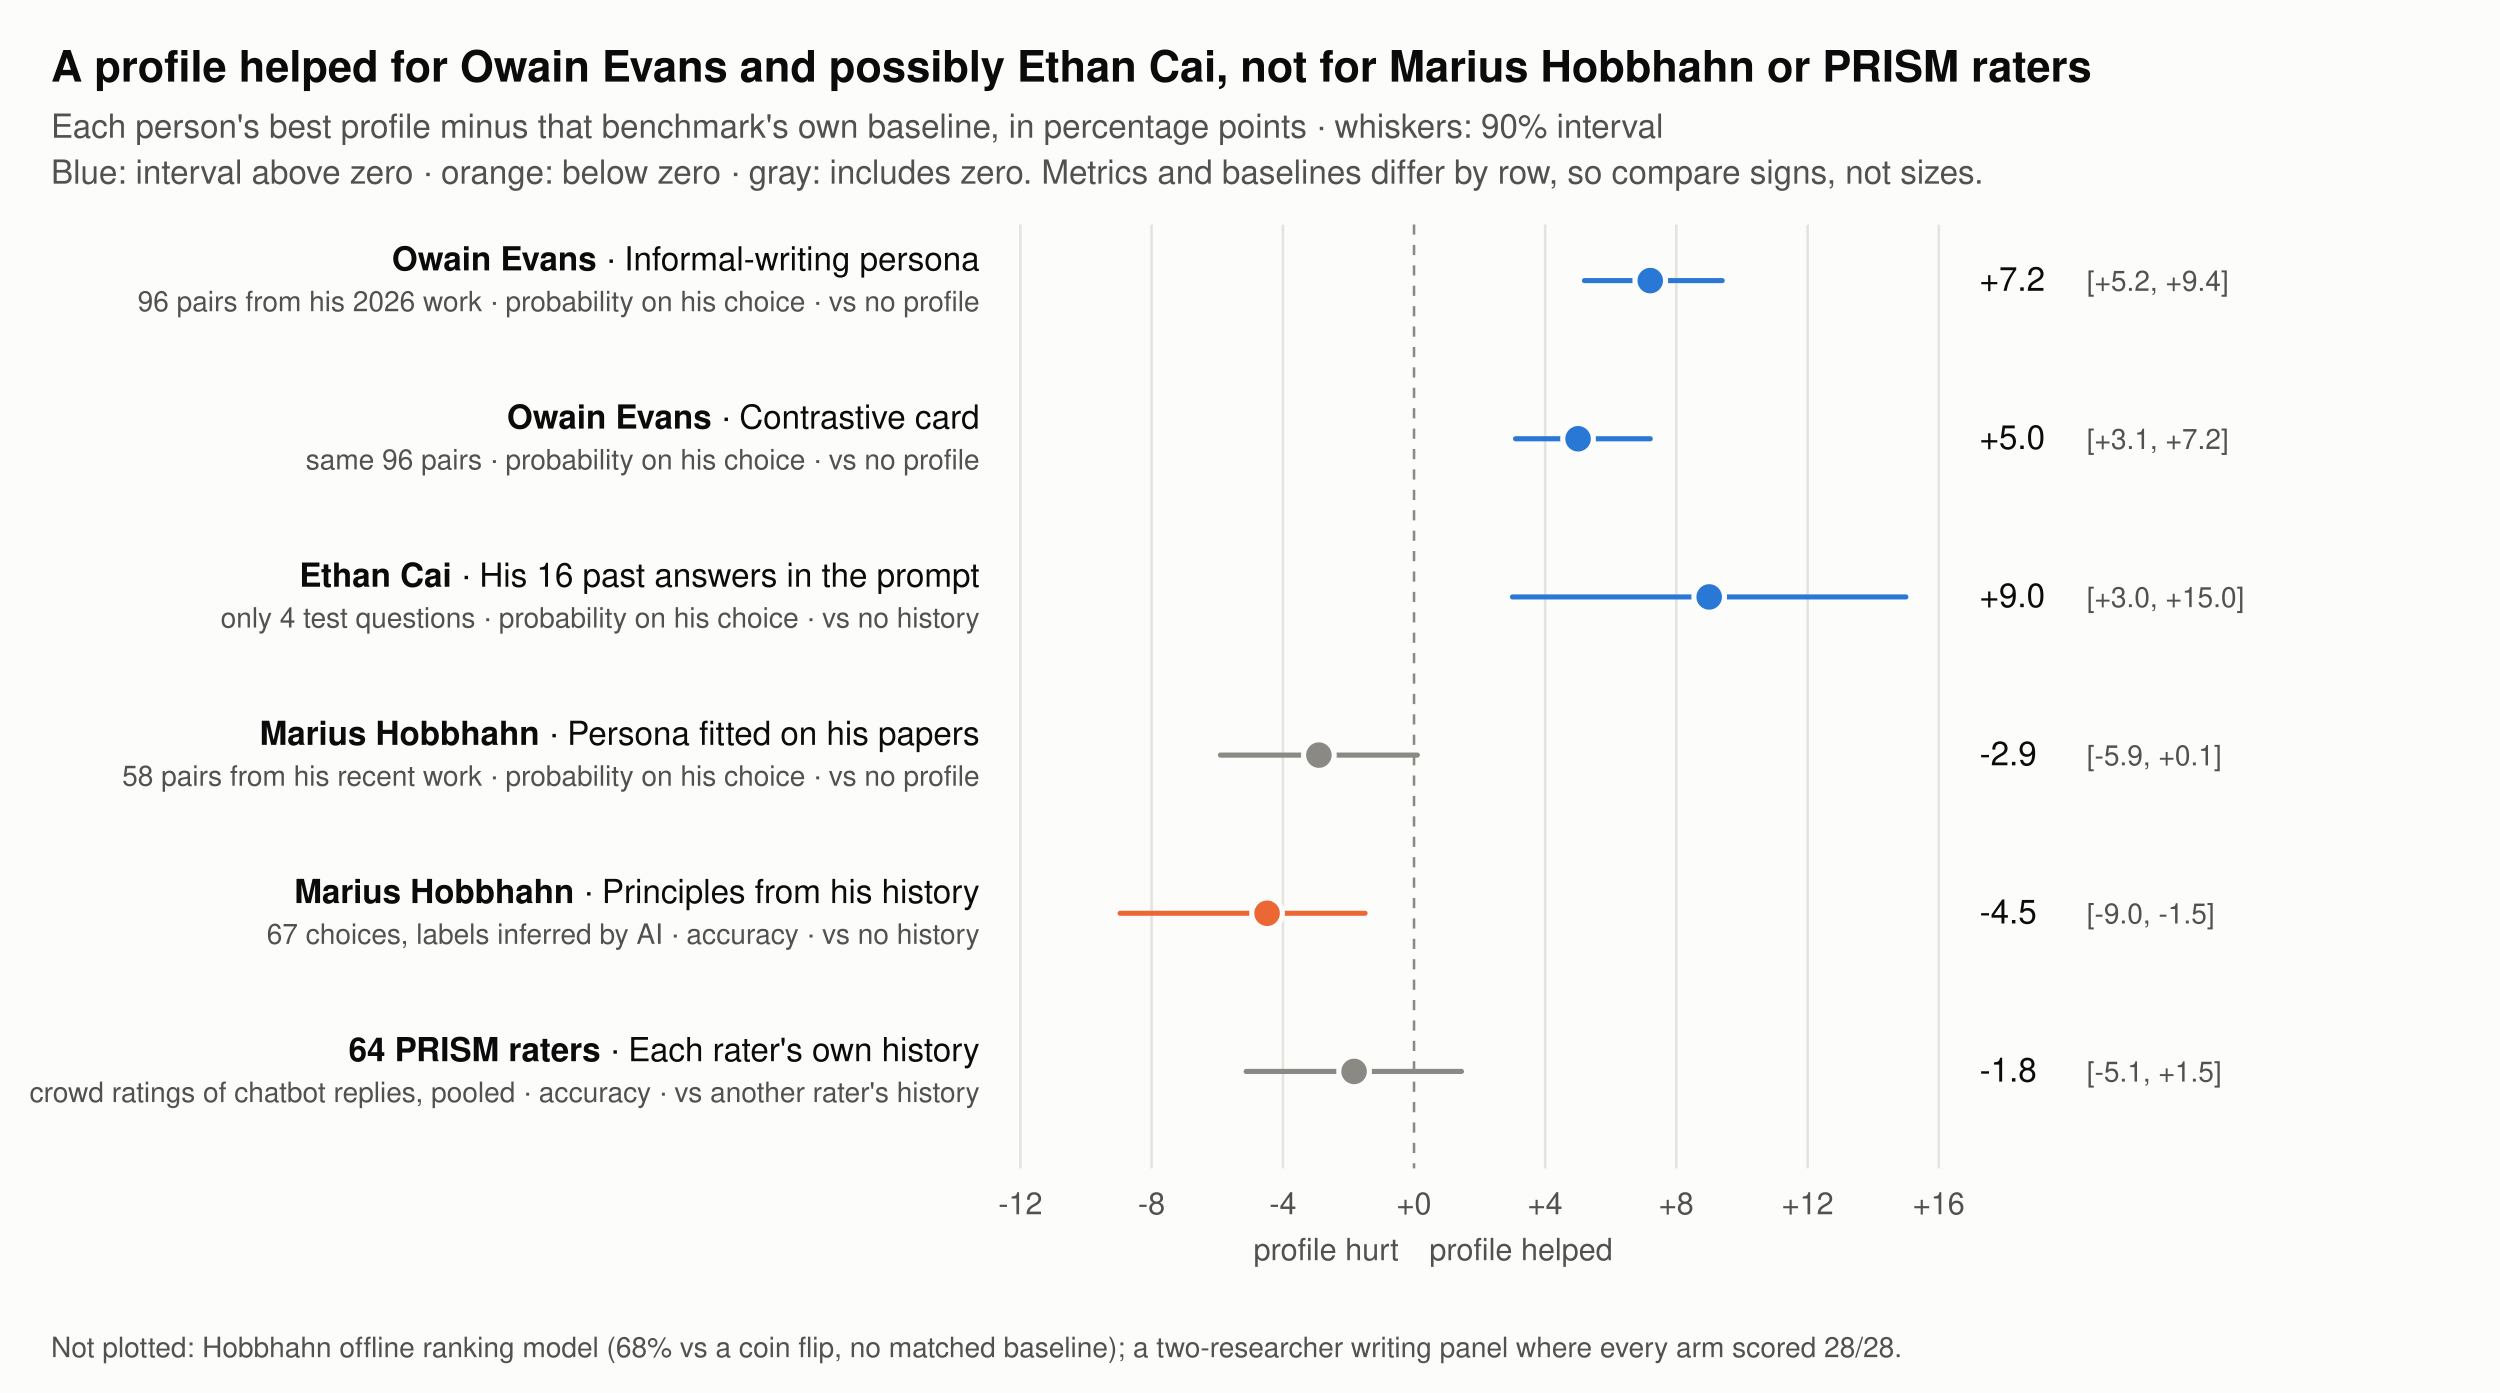
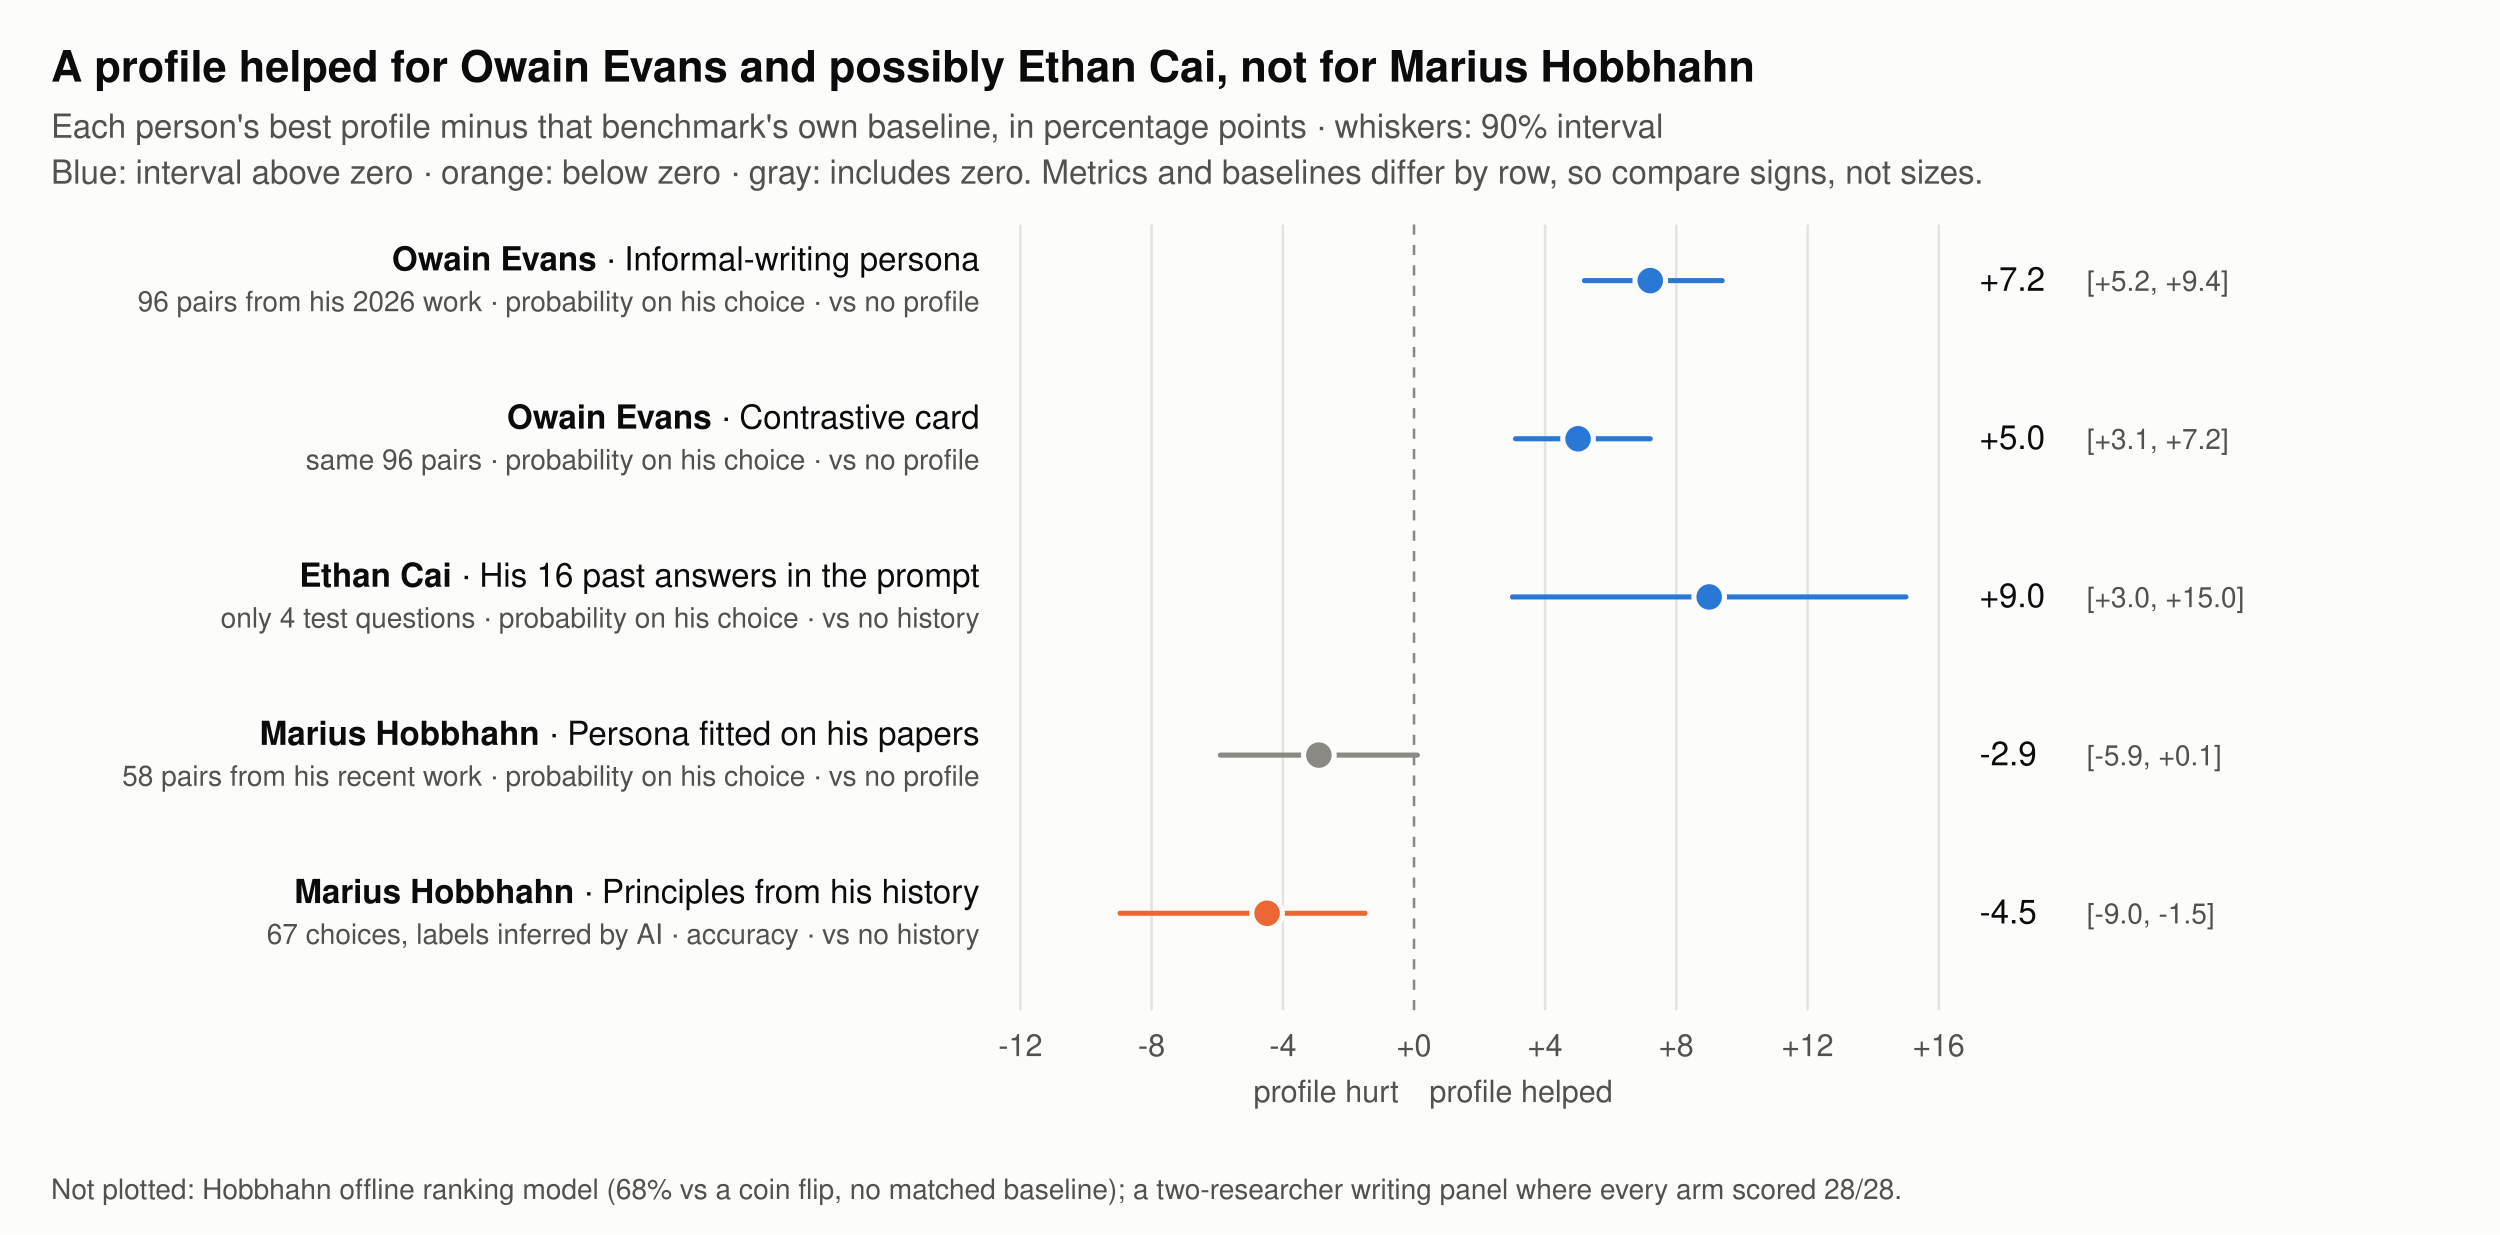
- <svg xmlns="http://www.w3.org/2000/svg" viewBox="0 0 980 546" width="980" height="546" font-family="-apple-system, Segoe UI, Helvetica, Arial, sans-serif">
+ <svg xmlns="http://www.w3.org/2000/svg" viewBox="0 0 980 484" width="980" height="484" font-family="-apple-system, Segoe UI, Helvetica, Arial, sans-serif">
  <style>.bg{fill:#fcfcfb}.t1{fill:#0b0b0b}.t2{fill:#52514e}.grid{stroke:#e4e3df}.ref{stroke:#8a8984}.up{fill:#2a78d6;stroke:#2a78d6}.down{fill:#eb6834;stroke:#eb6834}.flat{fill:#8a8984;stroke:#8a8984}.ring{stroke:#fcfcfb}@media (prefers-color-scheme: dark){.bg{fill:#1a1a19}.t1{fill:#f0efec}.t2{fill:#c3c2b7}.grid{stroke:#383835}.up{fill:#3987e5;stroke:#3987e5}.down{fill:#d95926;stroke:#d95926}.ring{stroke:#1a1a19}}</style>
-   <rect class="bg" width="980" height="546" />
-   <text class="t1" x="20" y="32" font-size="17" font-weight="600">A profile helped for Owain Evans and possibly Ethan Cai, not for Marius Hobbhahn or PRISM raters</text>
+   <rect class="bg" width="980" height="484" />
+   <text class="t1" x="20" y="32" font-size="17" font-weight="600">A profile helped for Owain Evans and possibly Ethan Cai, not for Marius Hobbhahn</text>
  <text class="t2" x="20" y="54" font-size="13">Each person's best profile minus that benchmark's own baseline, in percentage points · whiskers: 90% interval</text>
  <text class="t2" x="20" y="72" font-size="13">Blue: interval above zero · orange: below zero · gray: includes zero. Metrics and baselines differ by row, so compare signs, not sizes.</text>
-   <line class="grid" x1="400.0" x2="400.0" y1="88" y2="458" />
-   <text class="t2" x="400.0" y="476" font-size="12" text-anchor="middle">-12</text>
-   <line class="grid" x1="451.4" x2="451.4" y1="88" y2="458" />
-   <text class="t2" x="451.4" y="476" font-size="12" text-anchor="middle">-8</text>
-   <line class="grid" x1="502.9" x2="502.9" y1="88" y2="458" />
-   <text class="t2" x="502.9" y="476" font-size="12" text-anchor="middle">-4</text>
-   <line class="ref" x1="554.3" x2="554.3" y1="88" y2="458" stroke-dasharray="4 4" />
-   <text class="t2" x="554.3" y="476" font-size="12" text-anchor="middle">+0</text>
-   <line class="grid" x1="605.7" x2="605.7" y1="88" y2="458" />
-   <text class="t2" x="605.7" y="476" font-size="12" text-anchor="middle">+4</text>
-   <line class="grid" x1="657.1" x2="657.1" y1="88" y2="458" />
-   <text class="t2" x="657.1" y="476" font-size="12" text-anchor="middle">+8</text>
-   <line class="grid" x1="708.6" x2="708.6" y1="88" y2="458" />
-   <text class="t2" x="708.6" y="476" font-size="12" text-anchor="middle">+12</text>
-   <line class="grid" x1="760.0" x2="760.0" y1="88" y2="458" />
-   <text class="t2" x="760.0" y="476" font-size="12" text-anchor="middle">+16</text>
-   <text class="t2" x="548.3" y="494" font-size="12" text-anchor="end">profile hurt</text>
-   <text class="t2" x="560.3" y="494" font-size="12">profile helped</text>
+   <line class="grid" x1="400.0" x2="400.0" y1="88" y2="396" />
+   <text class="t2" x="400.0" y="414" font-size="12" text-anchor="middle">-12</text>
+   <line class="grid" x1="451.4" x2="451.4" y1="88" y2="396" />
+   <text class="t2" x="451.4" y="414" font-size="12" text-anchor="middle">-8</text>
+   <line class="grid" x1="502.9" x2="502.9" y1="88" y2="396" />
+   <text class="t2" x="502.9" y="414" font-size="12" text-anchor="middle">-4</text>
+   <line class="ref" x1="554.3" x2="554.3" y1="88" y2="396" stroke-dasharray="4 4" />
+   <text class="t2" x="554.3" y="414" font-size="12" text-anchor="middle">+0</text>
+   <line class="grid" x1="605.7" x2="605.7" y1="88" y2="396" />
+   <text class="t2" x="605.7" y="414" font-size="12" text-anchor="middle">+4</text>
+   <line class="grid" x1="657.1" x2="657.1" y1="88" y2="396" />
+   <text class="t2" x="657.1" y="414" font-size="12" text-anchor="middle">+8</text>
+   <line class="grid" x1="708.6" x2="708.6" y1="88" y2="396" />
+   <text class="t2" x="708.6" y="414" font-size="12" text-anchor="middle">+12</text>
+   <line class="grid" x1="760.0" x2="760.0" y1="88" y2="396" />
+   <text class="t2" x="760.0" y="414" font-size="12" text-anchor="middle">+16</text>
+   <text class="t2" x="548.3" y="432" font-size="12" text-anchor="end">profile hurt</text>
+   <text class="t2" x="560.3" y="432" font-size="12">profile helped</text>
  <text class="t1" x="384" y="106" font-size="13" text-anchor="end">
    <tspan font-weight="600">Owain Evans</tspan> · Informal-writing persona</text>
  <text class="t2" x="384" y="122" font-size="11" text-anchor="end">96 pairs from his 2026 work · probability on his choice · vs no profile</text>
  <line class="up" x1="621.1" x2="675.1" y1="110" y2="110" stroke-width="2" stroke-linecap="round" />
  <circle class="up ring" cx="646.9" cy="110" r="6" stroke-width="2" />
  <text class="t1" x="776" y="114" font-size="13">+7.2</text>
  <text class="t2" x="818" y="114" font-size="11">[+5.2, +9.4]</text>
  <text class="t1" x="384" y="168" font-size="13" text-anchor="end">
    <tspan font-weight="600">Owain Evans</tspan> · Contrastive card</text>
  <text class="t2" x="384" y="184" font-size="11" text-anchor="end">same 96 pairs · probability on his choice · vs no profile</text>
  <line class="up" x1="594.1" x2="646.9" y1="172" y2="172" stroke-width="2" stroke-linecap="round" />
  <circle class="up ring" cx="618.6" cy="172" r="6" stroke-width="2" />
  <text class="t1" x="776" y="176" font-size="13">+5.0</text>
  <text class="t2" x="818" y="176" font-size="11">[+3.1, +7.2]</text>
  <text class="t1" x="384" y="230" font-size="13" text-anchor="end">
    <tspan font-weight="600">Ethan Cai</tspan> · His 16 past answers in the prompt</text>
  <text class="t2" x="384" y="246" font-size="11" text-anchor="end">only 4 test questions · probability on his choice · vs no history</text>
  <line class="up" x1="592.9" x2="747.1" y1="234" y2="234" stroke-width="2" stroke-linecap="round" />
  <circle class="up ring" cx="670.0" cy="234" r="6" stroke-width="2" />
  <text class="t1" x="776" y="238" font-size="13">+9.0</text>
  <text class="t2" x="818" y="238" font-size="11">[+3.0, +15.0]</text>
  <text class="t1" x="384" y="292" font-size="13" text-anchor="end">
    <tspan font-weight="600">Marius Hobbhahn</tspan> · Persona fitted on his papers</text>
  <text class="t2" x="384" y="308" font-size="11" text-anchor="end">58 pairs from his recent work · probability on his choice · vs no profile</text>
  <line class="flat" x1="478.4" x2="555.6" y1="296" y2="296" stroke-width="2" stroke-linecap="round" />
  <circle class="flat ring" cx="517.0" cy="296" r="6" stroke-width="2" />
  <text class="t1" x="776" y="300" font-size="13">-2.9</text>
  <text class="t2" x="818" y="300" font-size="11">[-5.9, +0.1]</text>
  <text class="t1" x="384" y="354" font-size="13" text-anchor="end">
    <tspan font-weight="600">Marius Hobbhahn</tspan> · Principles from his history</text>
  <text class="t2" x="384" y="370" font-size="11" text-anchor="end">67 choices, labels inferred by AI · accuracy · vs no history</text>
  <line class="down" x1="439.1" x2="535.1" y1="358" y2="358" stroke-width="2" stroke-linecap="round" />
  <circle class="down ring" cx="496.7" cy="358" r="6" stroke-width="2" />
  <text class="t1" x="776" y="362" font-size="13">-4.5</text>
  <text class="t2" x="818" y="362" font-size="11">[-9.0, -1.5]</text>
-   <text class="t1" x="384" y="416" font-size="13" text-anchor="end">
-     <tspan font-weight="600">64 PRISM raters</tspan> · Each rater's own history</text>
-   <text class="t2" x="384" y="432" font-size="11" text-anchor="end">crowd ratings of chatbot replies, pooled · accuracy · vs another rater's history</text>
-   <line class="flat" x1="488.5" x2="572.9" y1="420" y2="420" stroke-width="2" stroke-linecap="round" />
-   <circle class="flat ring" cx="530.8" cy="420" r="6" stroke-width="2" />
-   <text class="t1" x="776" y="424" font-size="13">-1.8</text>
-   <text class="t2" x="818" y="424" font-size="11">[-5.1, +1.5]</text>
-   <text class="t2" x="20" y="532" font-size="11">Not plotted: Hobbhahn offline ranking model (68% vs a coin flip, no matched baseline); a two-researcher writing panel where every arm scored 28/28.</text>
+   <text class="t2" x="20" y="470" font-size="11">Not plotted: Hobbhahn offline ranking model (68% vs a coin flip, no matched baseline); a two-researcher writing panel where every arm scored 28/28.</text>
</svg>
